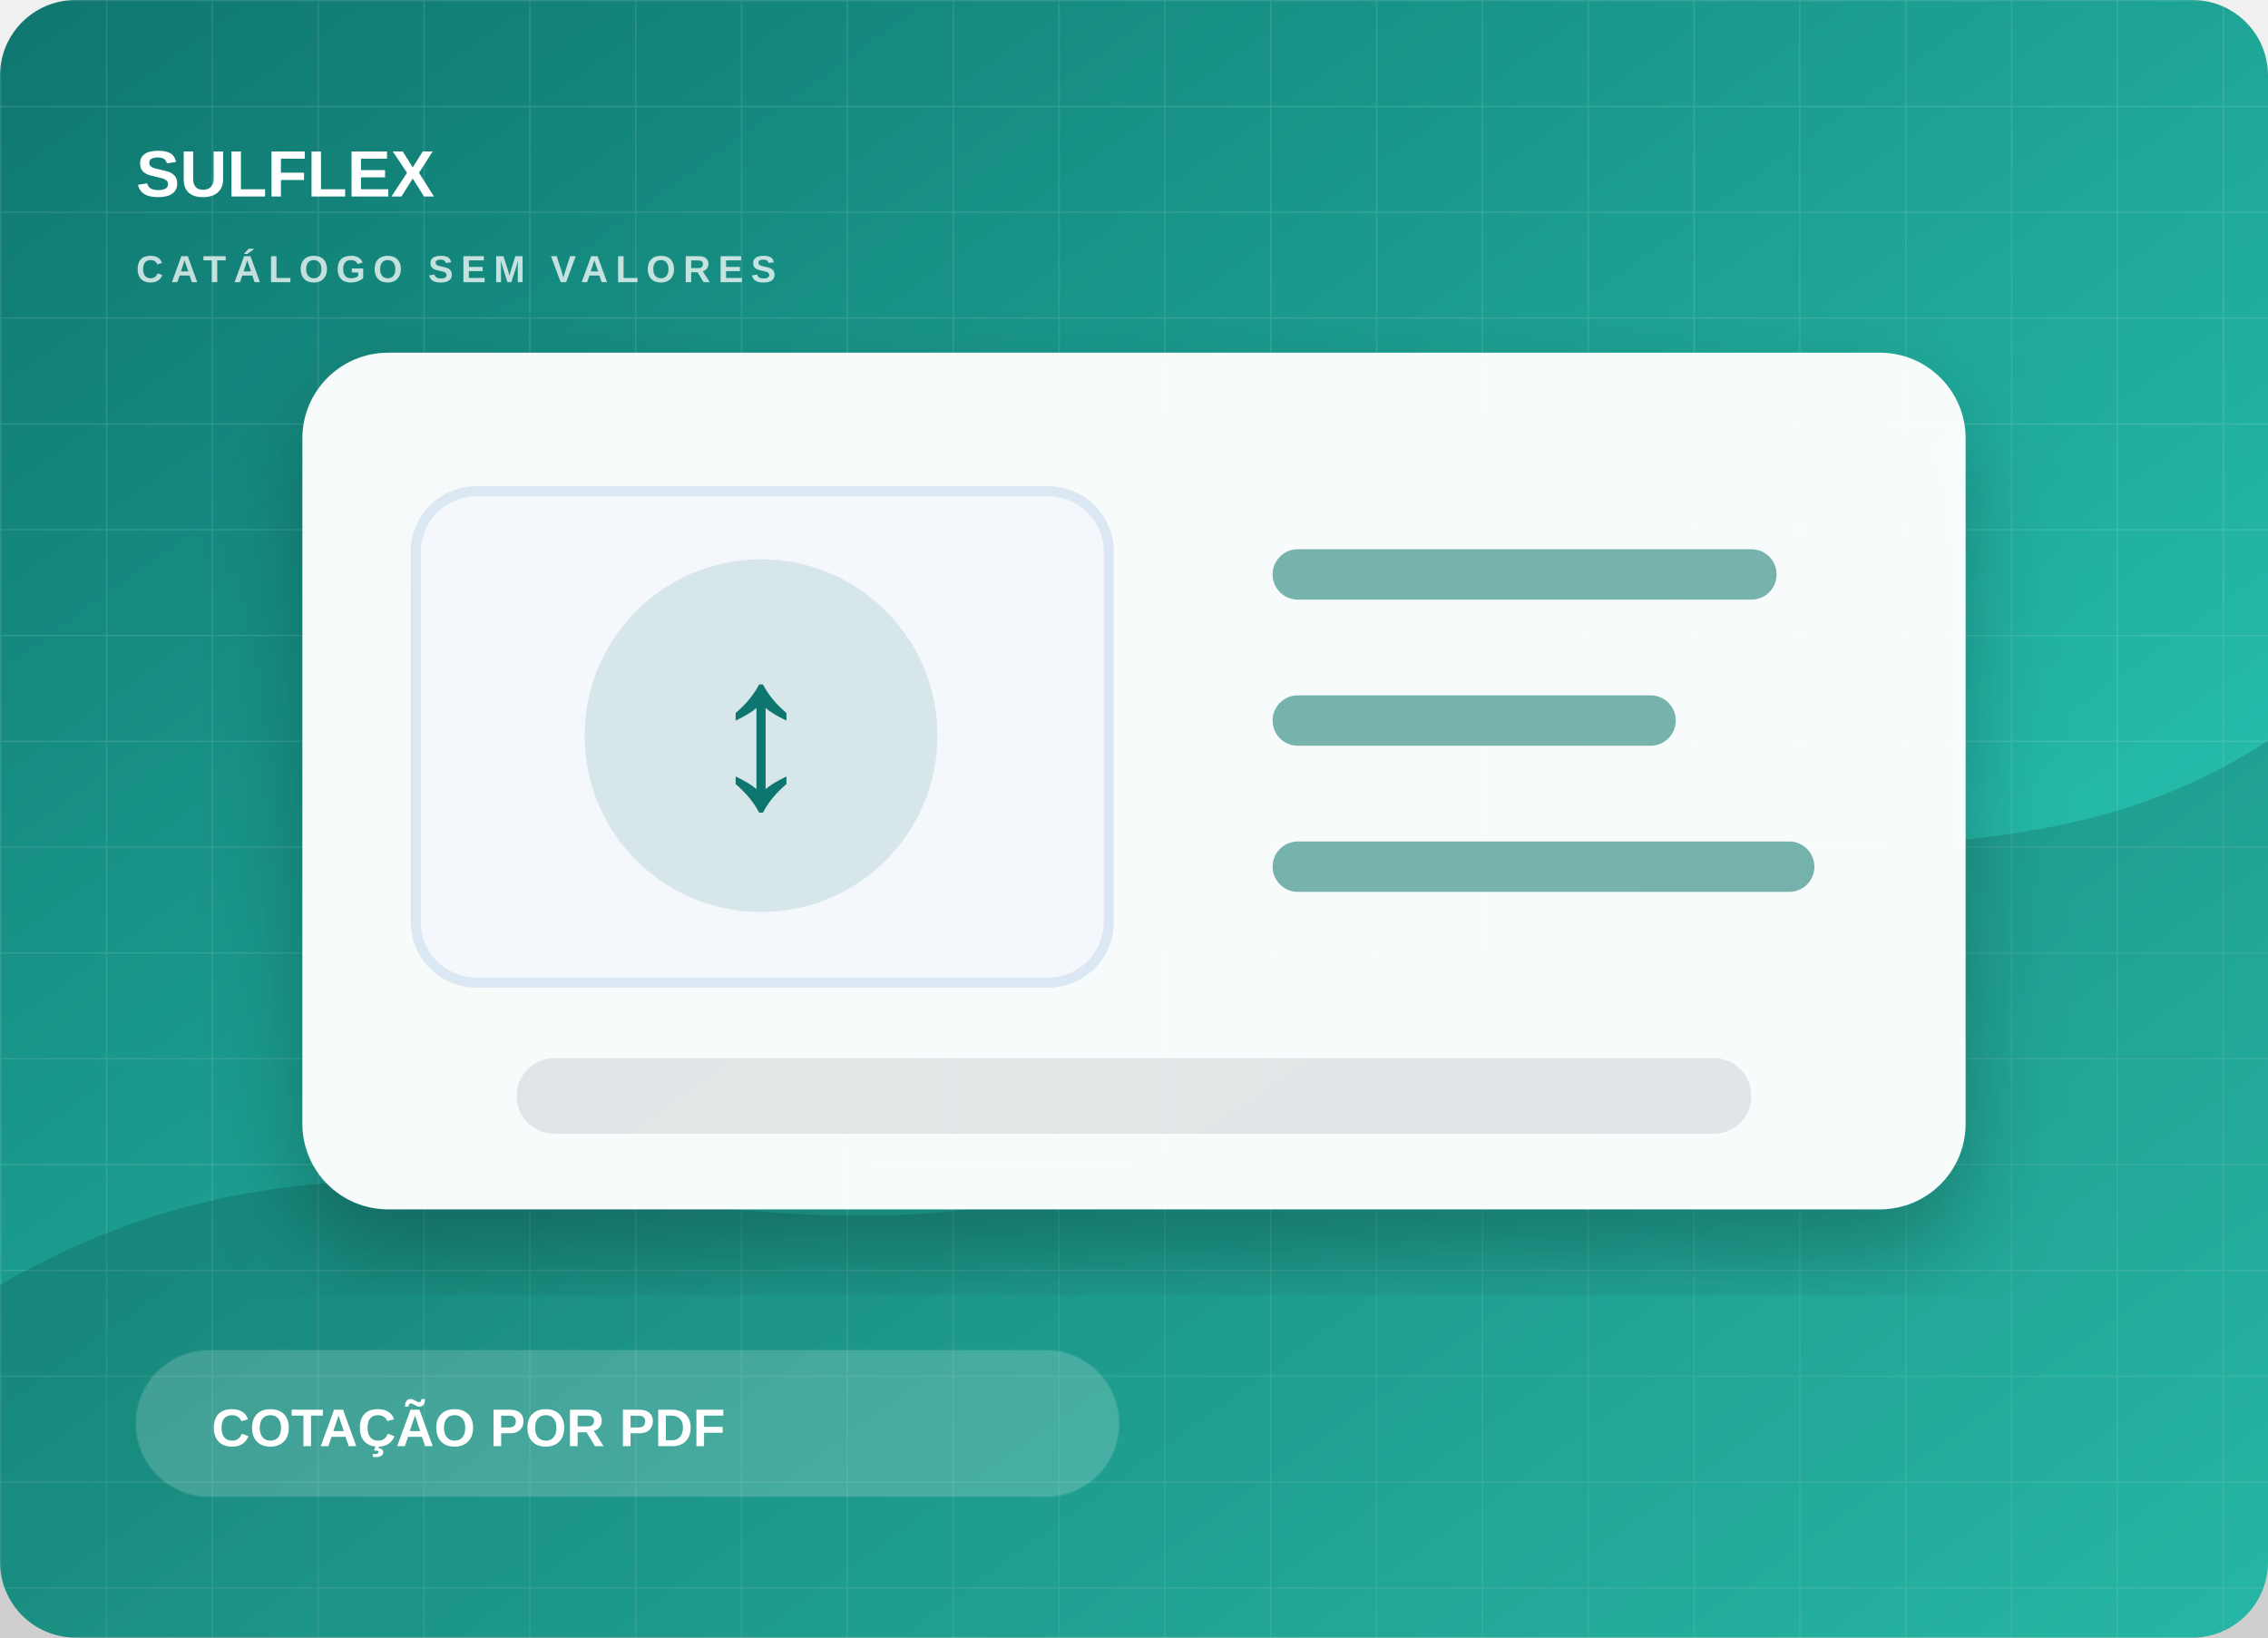
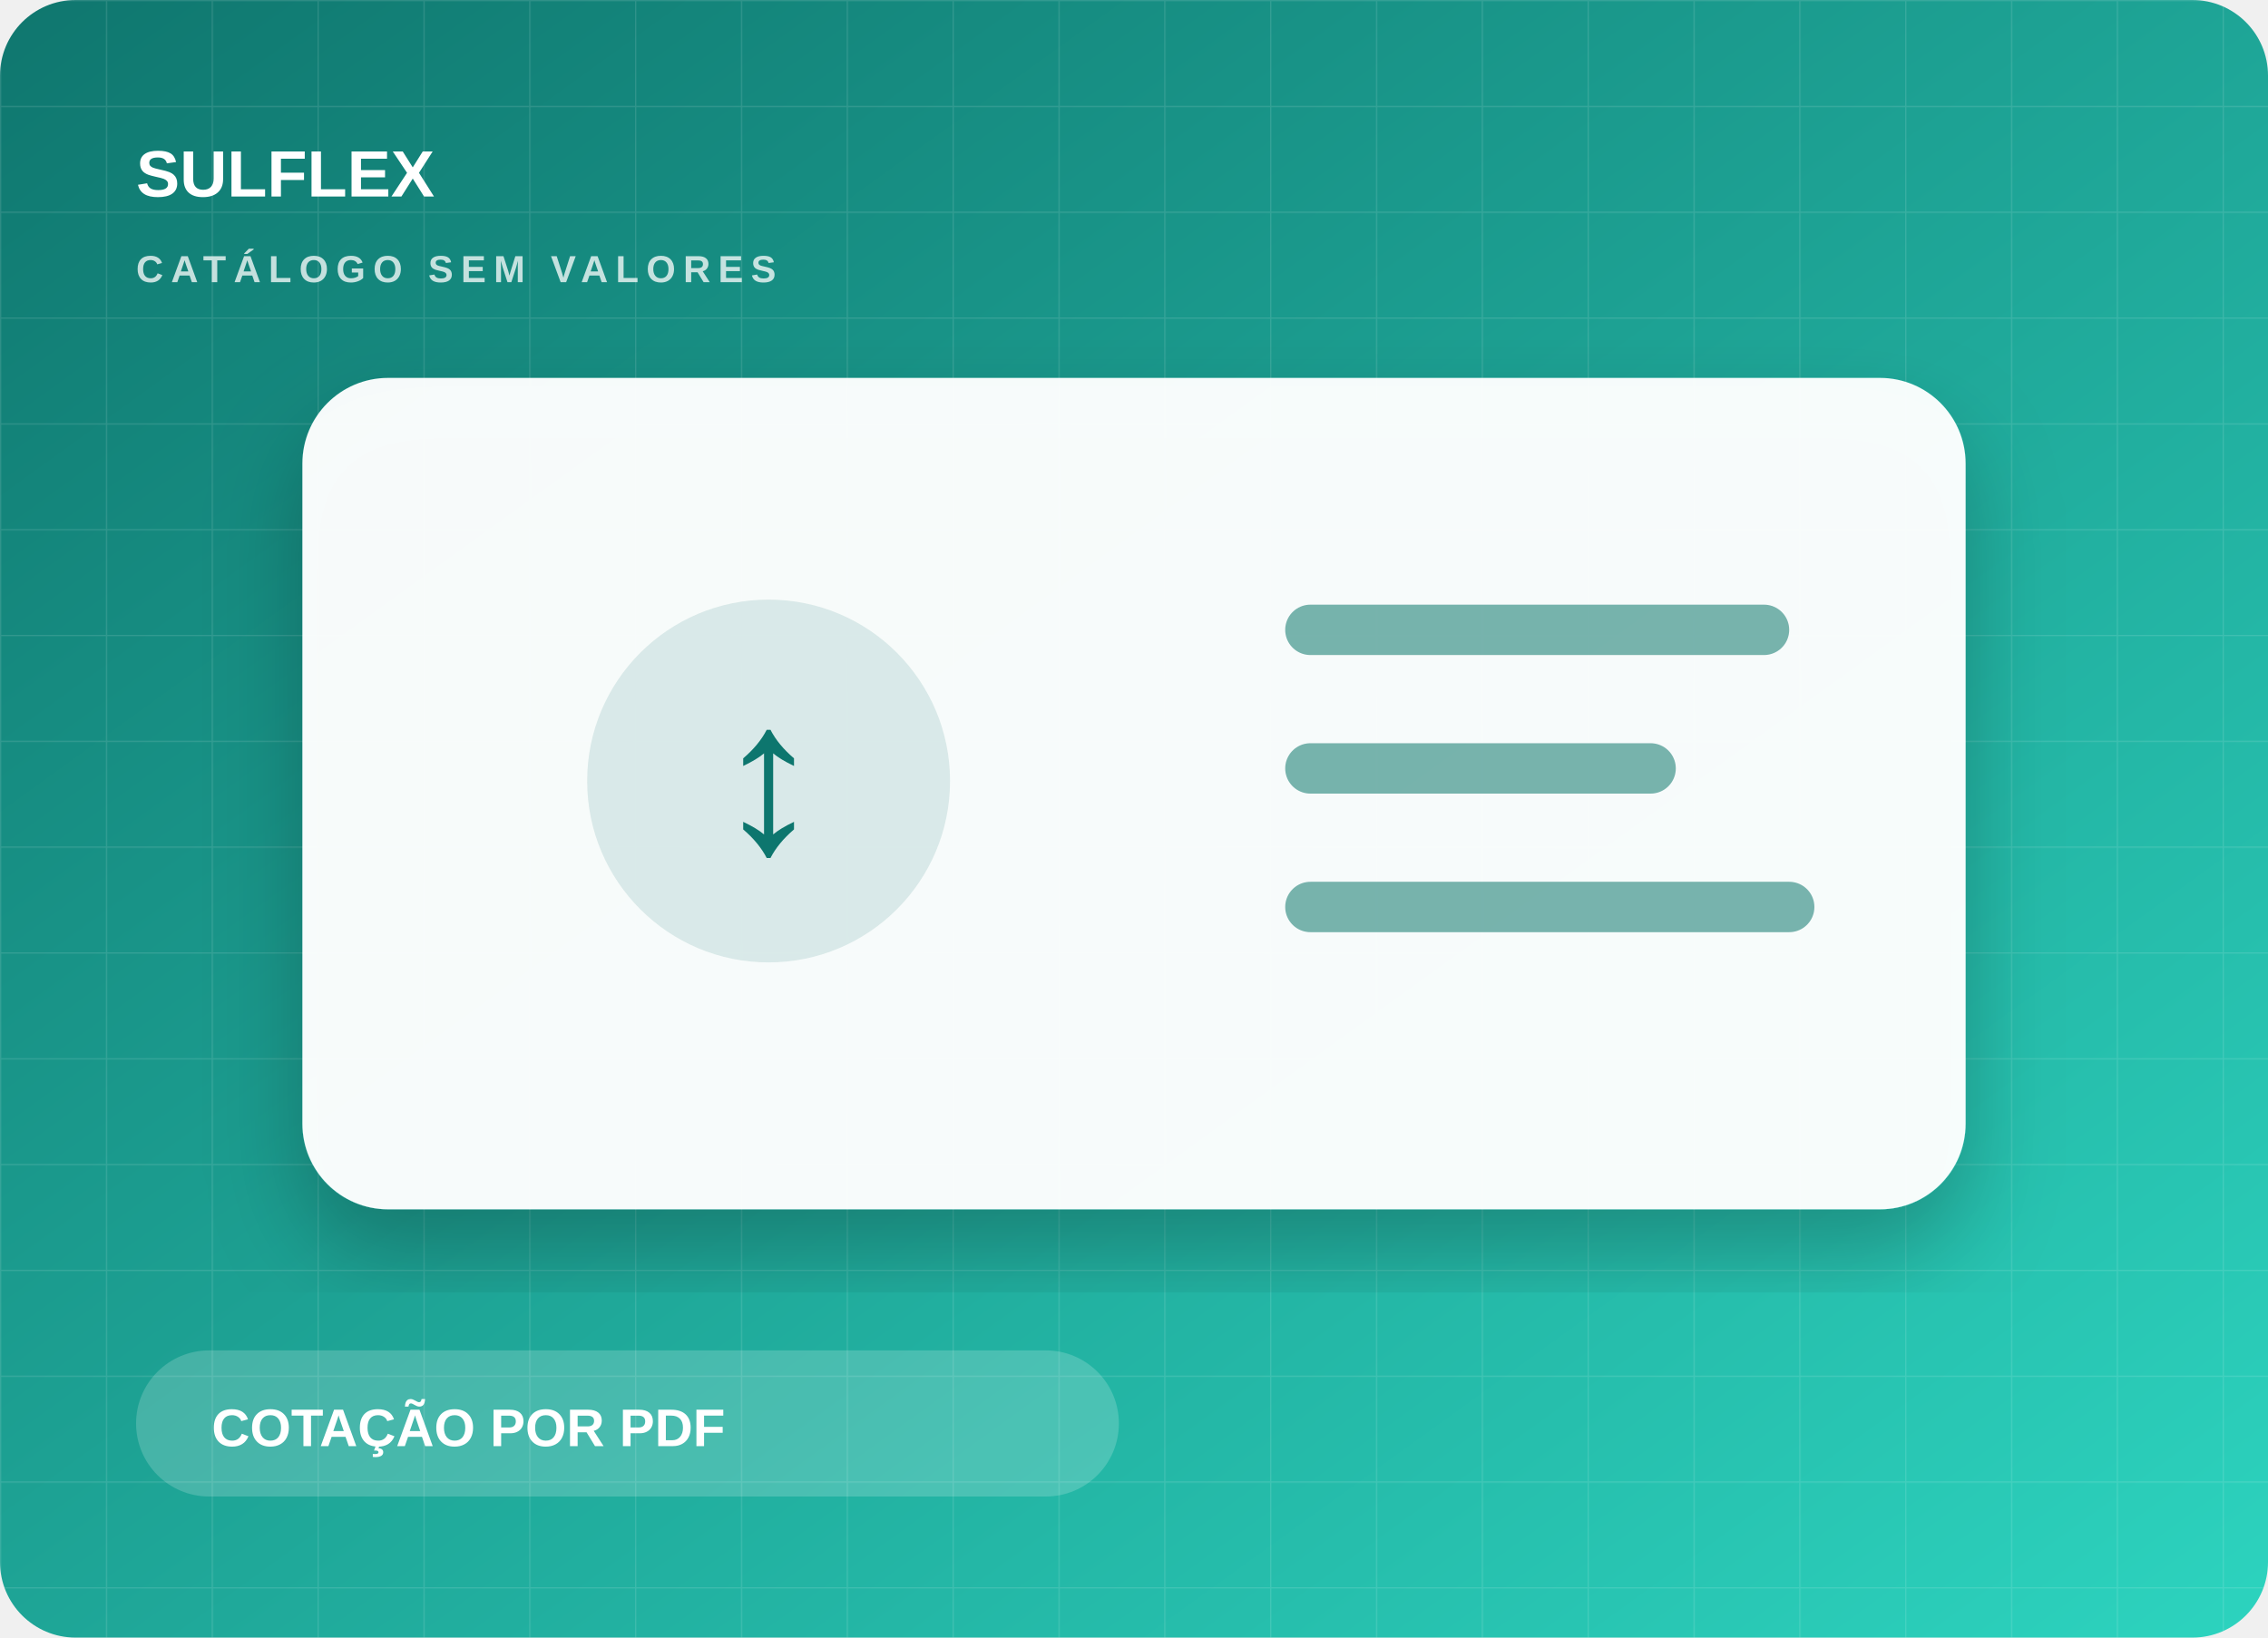
<svg xmlns="http://www.w3.org/2000/svg" width="900" height="650" viewBox="0 0 900 650">
  <defs>
    <linearGradient id="g" x1="0" y1="0" x2="1" y2="1">
      <stop offset="0" stop-color="#0f766e" />
      <stop offset="1" stop-color="#2dd4bf" />
    </linearGradient>
-     <pattern id="grid" width="42" height="42" patternUnits="userSpaceOnUse">
+     <pattern id="p" width="42" height="42" patternUnits="userSpaceOnUse">
      <path d="M42 0L0 0 0 42" fill="none" stroke="#fff" stroke-opacity=".12" />
    </pattern>
    <filter id="s">
      <feDropShadow dx="0" dy="18" stdDeviation="18" flood-color="#000" flood-opacity=".25" />
    </filter>
  </defs>
  <rect width="900" height="650" rx="30" fill="url(#g)" />
-   <rect width="900" height="650" rx="30" fill="url(#grid)" />
-   <path d="M0 510C190 400 335 560 515 425C700 285 790 380 920 280L920 680H0Z" fill="#000" opacity=".14" />
+   <rect width="900" height="650" rx="30" fill="url(#p)" />
  <g filter="url(#s)">
-     <rect x="120" y="140" width="660" height="340" rx="34" fill="#fff" opacity=".96" />
-     <rect x="165" y="195" width="275" height="195" rx="24" fill="#f4f7fb" stroke="#dbe7f3" stroke-width="4" />
-     <circle cx="302" cy="292" r="70" fill="#0f766e" opacity=".13" />
-     <text x="302" y="320" text-anchor="middle" font-family="Arial" font-size="86" font-weight="900" fill="#0f766e">↕</text>
-     <path d="M515 228H695M515 286H655M515 344H710" stroke="#0f766e" stroke-width="20" stroke-linecap="round" opacity=".55" />
-     <rect x="205" y="420" width="490" height="30" rx="15" fill="#0f172a" opacity=".10" />
+     <rect x="120" y="150" width="660" height="330" rx="34" fill="#fff" opacity=".96" />
+     <circle cx="305" cy="310" r="72" fill="#0f766e" opacity=".13" />
+     <text x="305" y="338" text-anchor="middle" font-family="Arial" font-size="86" font-weight="900" fill="#0f766e">↕</text>
+     <path d="M520 250H700M520 305H655M520 360H710" stroke="#0f766e" stroke-width="20" stroke-linecap="round" opacity=".55" />
  </g>
  <text x="54" y="78" font-family="Arial" font-size="26" font-weight="900" fill="#fff">SULFLEX</text>
  <text x="54" y="112" font-family="Arial" font-size="15" font-weight="700" fill="#fff" opacity=".75" letter-spacing="3">CATÁLOGO SEM VALORES</text>
-   <rect x="54" y="536" width="390" height="58" rx="29" fill="#fff" opacity=".18" stroke="#fff" stroke-opacity=".28" />
+   <rect x="54" y="536" width="390" height="58" rx="29" fill="#fff" opacity=".18" />
  <text x="84" y="574" font-family="Arial" font-size="21" font-weight="900" fill="#fff">COTAÇÃO POR PDF</text>
</svg>
